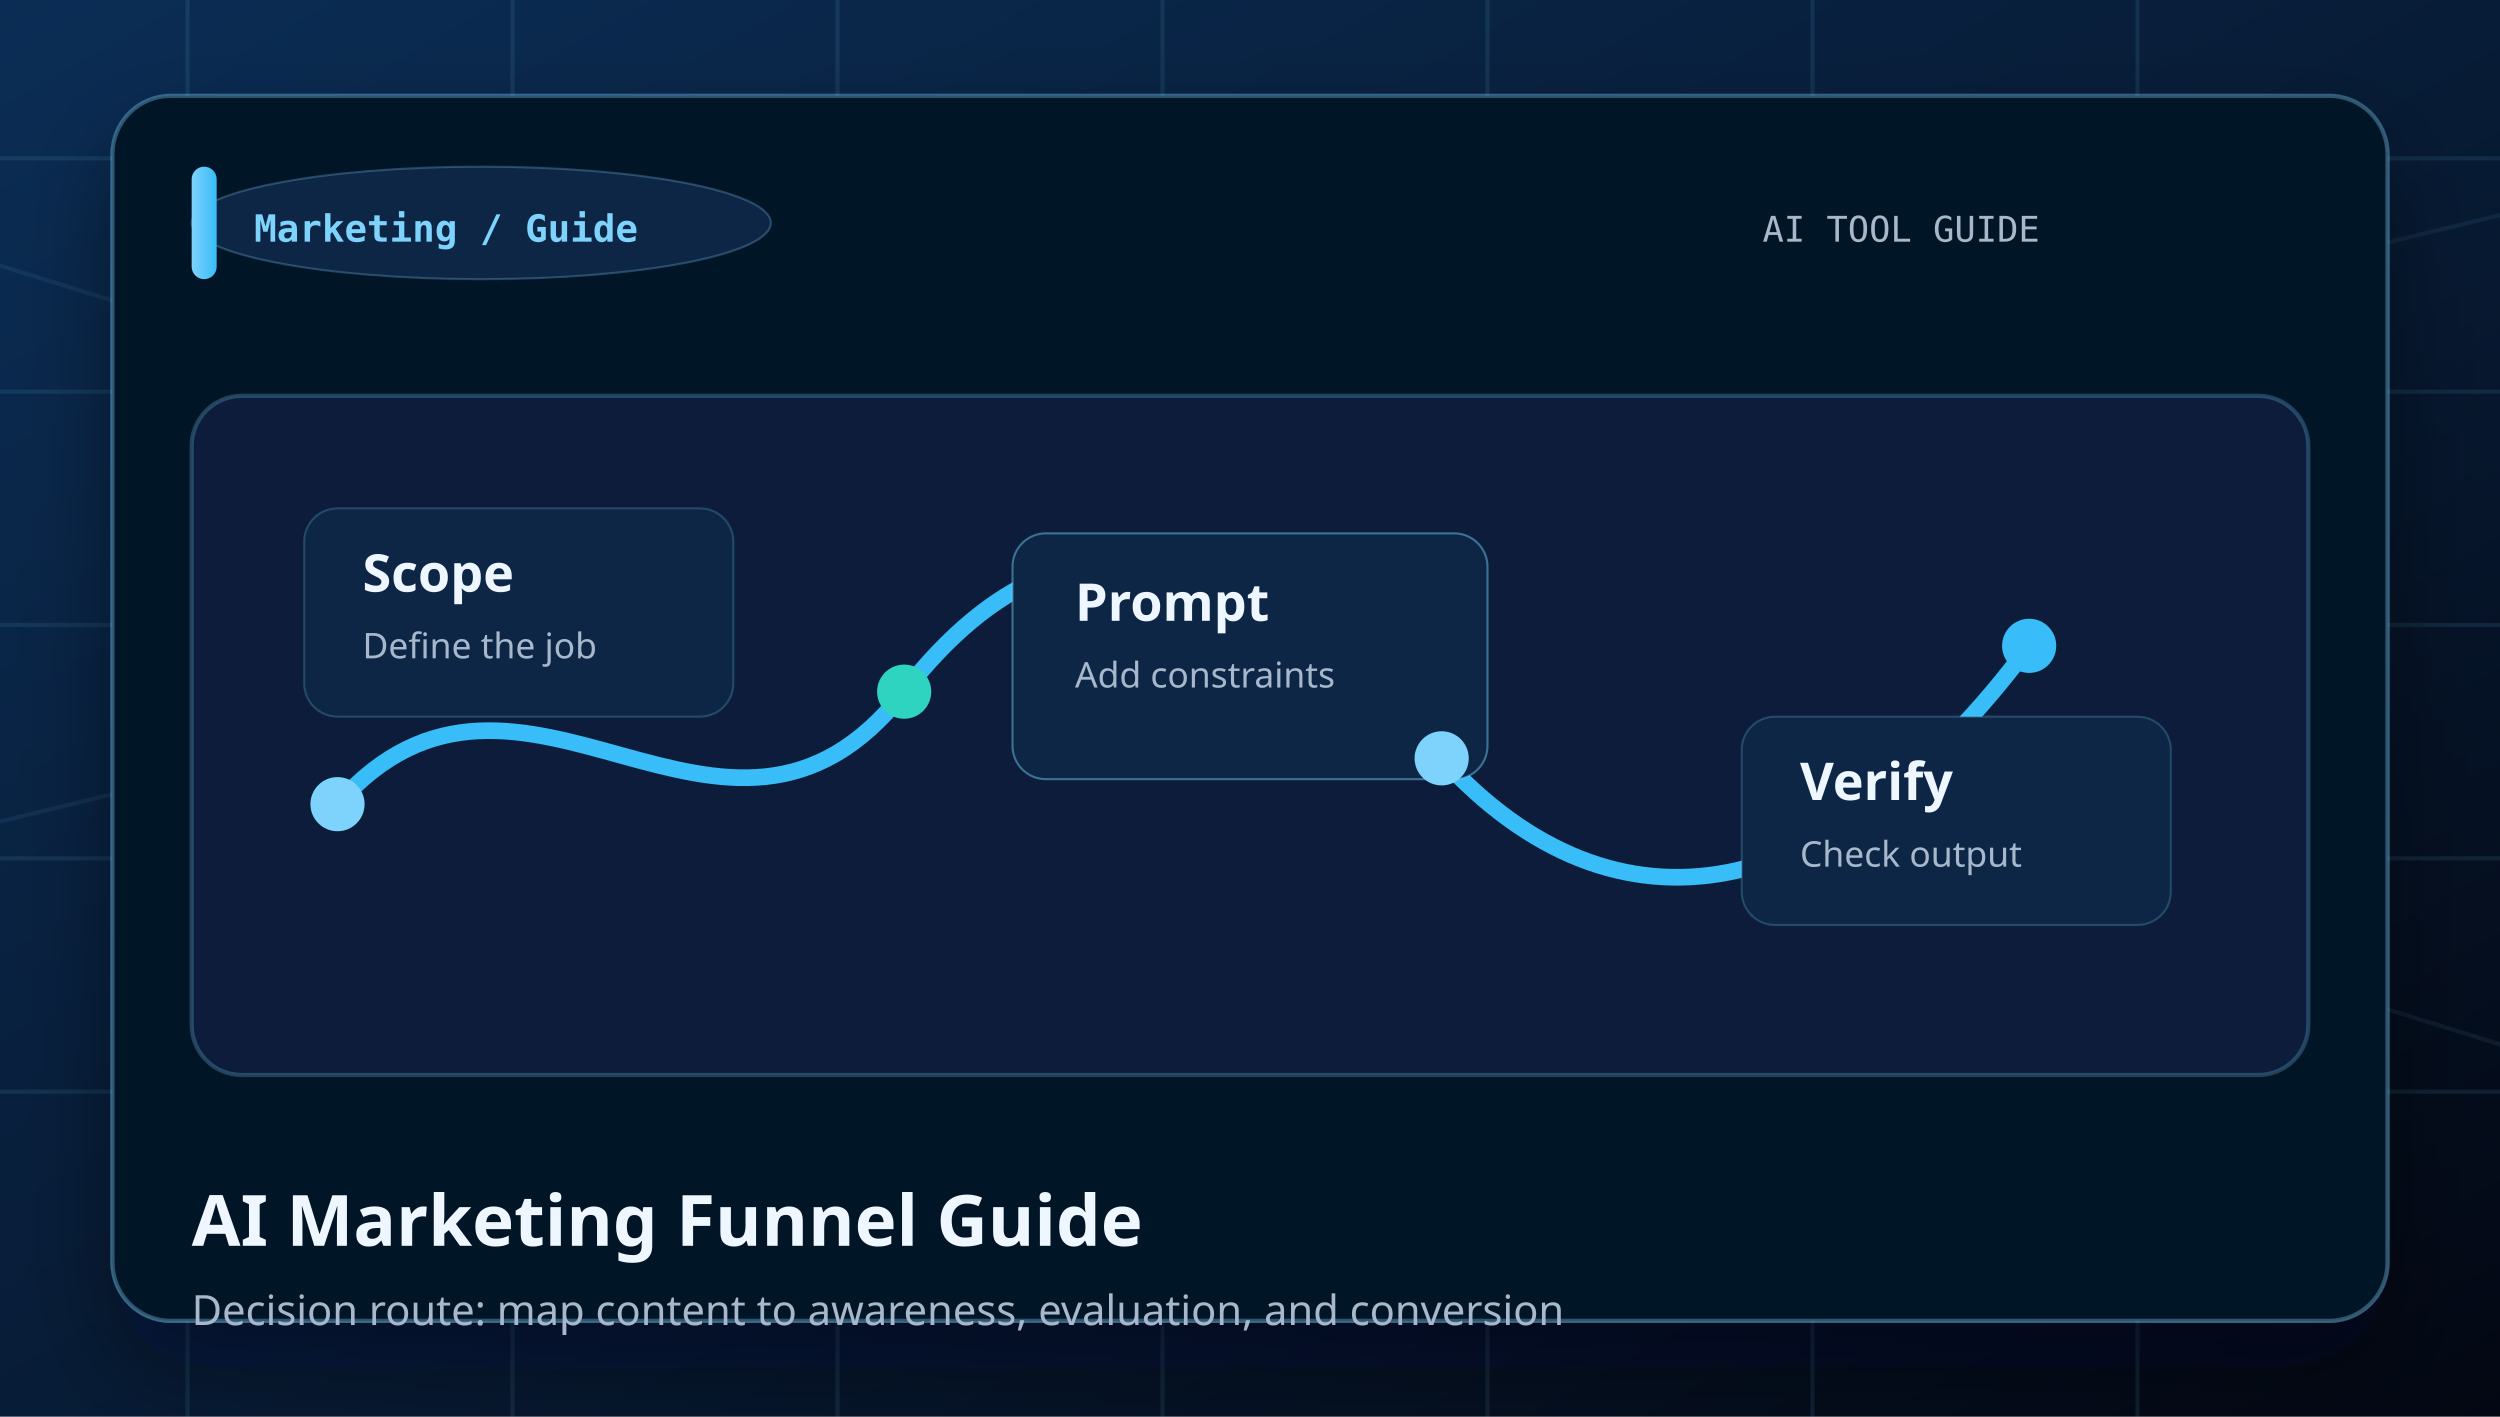
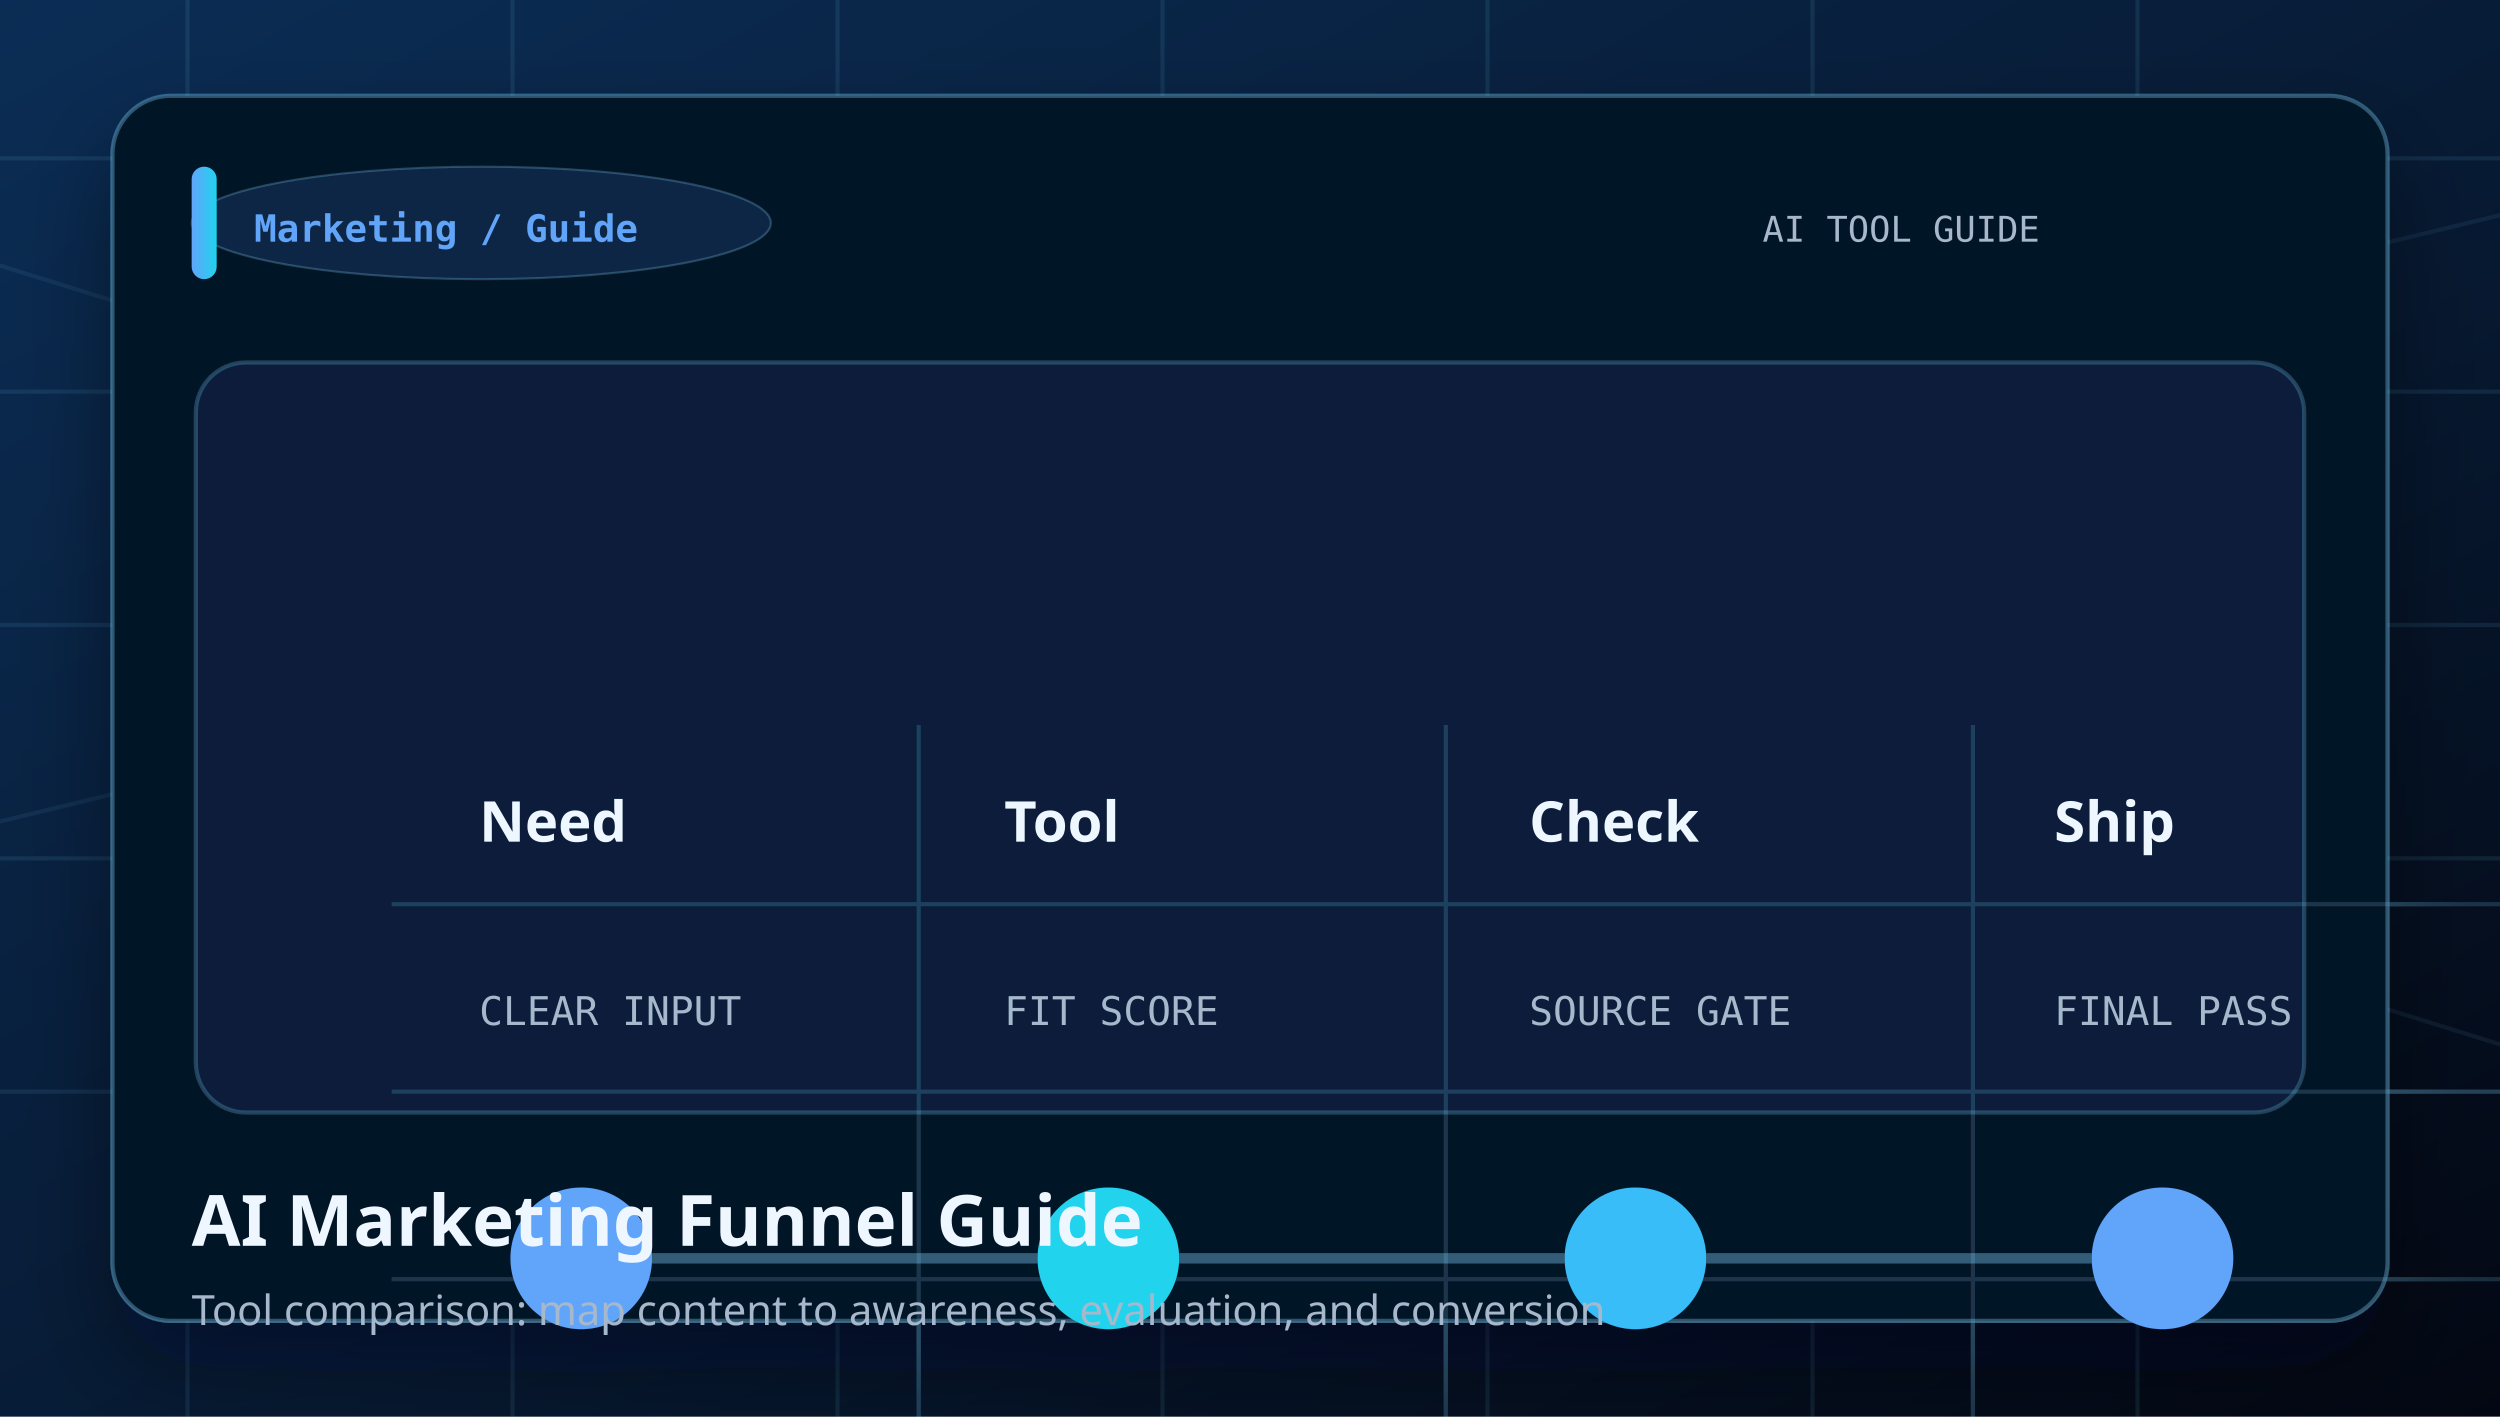
<svg xmlns="http://www.w3.org/2000/svg" width="1200" height="680" viewBox="0 0 1200 680" role="img" aria-labelledby="title desc">
  <defs>
    <linearGradient id="articleBg" x1="0" x2="1" y1="0" y2="1">
      <stop offset="0" stop-color="#0b2d55" />
      <stop offset=".56" stop-color="#071a33" />
      <stop offset="1" stop-color="#030712" />
    </linearGradient>
    <linearGradient id="articleAccent" x1="0" x2="1">
-       <stop offset="0" stop-color="#7dd3fc" />
-       <stop offset="1" stop-color="#38bdf8" />
+       <stop offset="0" stop-color="#60a5fa" />
+       <stop offset="1" stop-color="#22d3ee" />
    </linearGradient>
    <filter id="articleShadow" x="-20%" y="-20%" width="140%" height="140%">
      <feDropShadow dx="0" dy="22" stdDeviation="22" flood-color="#020617" flood-opacity=".42" />
    </filter>
  </defs>
  <rect width="1200" height="680" fill="url(#articleBg)" />
  <path d="M0 76h1200M0 188h1200M0 300h1200M0 412h1200M0 524h1200M90 0v680M246 0v680M402 0v680M558 0v680M714 0v680M870 0v680M1026 0v680" stroke="#7dd3fc" stroke-width="2" opacity=".10" />
  <path d="M-24 120L1260 520M-40 404L1230 96" stroke="#7dd3fc" stroke-width="2" stroke-opacity=".08" />
  <g filter="url(#articleShadow)">
    <rect x="54" y="46" width="1092" height="588" rx="28" fill="#061426" stroke="#7dd3fc" stroke-opacity=".34" stroke-width="2" />
    <rect x="92" y="80" width="278" height="54" rx="999" fill="#0f2745" stroke="#7dd3fc" stroke-opacity=".26" />
    <rect x="92" y="80" width="12" height="54" rx="6" fill="url(#articleAccent)" />
-     <text x="122" y="116" font-family="Cascadia Mono,Consolas,monospace" font-size="18" font-weight="800" fill="#7dd3fc">Marketing / Guide</text>
+     <text x="122" y="116" font-family="Cascadia Mono,Consolas,monospace" font-size="18" font-weight="800" fill="#60a5fa">Marketing / Guide</text>
    <text x="846" y="116" font-family="Cascadia Mono,Consolas,monospace" font-size="17" fill="#a7b8cc">AI TOOL GUIDE</text>
-     <g transform="translate(92 190)">
-       <rect width="1016" height="326" rx="24" fill="#081f3a" stroke="#7dd3fc" stroke-opacity=".25" stroke-width="2" />
-       <path d="M70 196C158 96 256 252 342 142S516 82 600 174s188 72 282-54" fill="none" stroke="#38bdf8" stroke-width="8" stroke-linecap="round" />
-       <g font-family="Segoe UI,Trebuchet MS,sans-serif">
-         <rect x="54" y="54" width="206" height="100" rx="16" fill="#0f2745" stroke="#7dd3fc" stroke-opacity=".22" />
-         <text x="82" y="94" font-size="25" font-weight="800" fill="#eef7ff">Scope</text>
-         <text x="82" y="126" font-size="17" fill="#a7b8cc">Define the job</text>
-         <rect x="394" y="66" width="228" height="118" rx="16" fill="#0f2745" stroke="#7dd3fc" stroke-opacity=".44" />
-         <text x="424" y="108" font-size="25" font-weight="800" fill="#eef7ff">Prompt</text>
-         <text x="424" y="140" font-size="17" fill="#a7b8cc">Add constraints</text>
-         <rect x="744" y="154" width="206" height="100" rx="16" fill="#0f2745" stroke="#7dd3fc" stroke-opacity=".22" />
-         <text x="772" y="194" font-size="25" font-weight="800" fill="#eef7ff">Verify</text>
-         <text x="772" y="226" font-size="17" fill="#a7b8cc">Check output</text>
+     <g transform="translate(94 174)">
+       <rect width="1012" height="360" rx="24" fill="#081f3a" stroke="#7dd3fc" stroke-opacity=".25" stroke-width="2" />
+       <path d="M94 260h1012M94 350h1012M94 440h1012M347 174v360M600 174v360M853 174v360" stroke="#7dd3fc" stroke-width="2" stroke-opacity=".18" />
+       <g font-family="Segoe UI,Trebuchet MS,sans-serif" font-weight="800" font-size="27" fill="#eef7ff">
+         <text x="136" y="230">Need</text>
+         <text x="388" y="230">Tool</text>
+         <text x="640" y="230">Check</text>
+         <text x="892" y="230">Ship</text>
      </g>
-       <circle cx="70" cy="196" r="13" fill="#7dd3fc" />
-       <circle cx="342" cy="142" r="13" fill="#2dd4bf" />
-       <circle cx="600" cy="174" r="13" fill="#7dd3fc" />
-       <circle cx="882" cy="120" r="13" fill="#38bdf8" />
+       <g font-family="Cascadia Mono,Consolas,monospace" font-size="19" fill="#a7b8cc">
+         <text x="136" y="318">CLEAR INPUT</text>
+         <text x="388" y="318">FIT SCORE</text>
+         <text x="640" y="318">SOURCE GATE</text>
+         <text x="892" y="318">FINAL PASS</text>
+       </g>
+       <circle cx="185" cy="430" r="34" fill="#60a5fa" />
+       <circle cx="438" cy="430" r="34" fill="#22d3ee" />
+       <circle cx="691" cy="430" r="34" fill="#38bdf8" />
+       <circle cx="944" cy="430" r="34" fill="#60a5fa" />
+       <path d="M219 430h185M472 430h185M725 430h185" stroke="#7dd3fc" stroke-width="5" stroke-opacity=".38" />
    </g>
    <text x="92" y="598" font-family="Segoe UI,Trebuchet MS,sans-serif" font-size="34" font-weight="800" fill="#eef7ff">AI Marketing Funnel Guide</text>
-     <text x="92" y="636" font-family="Segoe UI,Trebuchet MS,sans-serif" font-size="20" fill="#a7b8cc">Decision route: map content to awareness, evaluation, and conversion</text>
+     <text x="92" y="636" font-family="Segoe UI,Trebuchet MS,sans-serif" font-size="20" fill="#a7b8cc">Tool comparison: map content to awareness, evaluation, and conversion</text>
  </g>
</svg>
